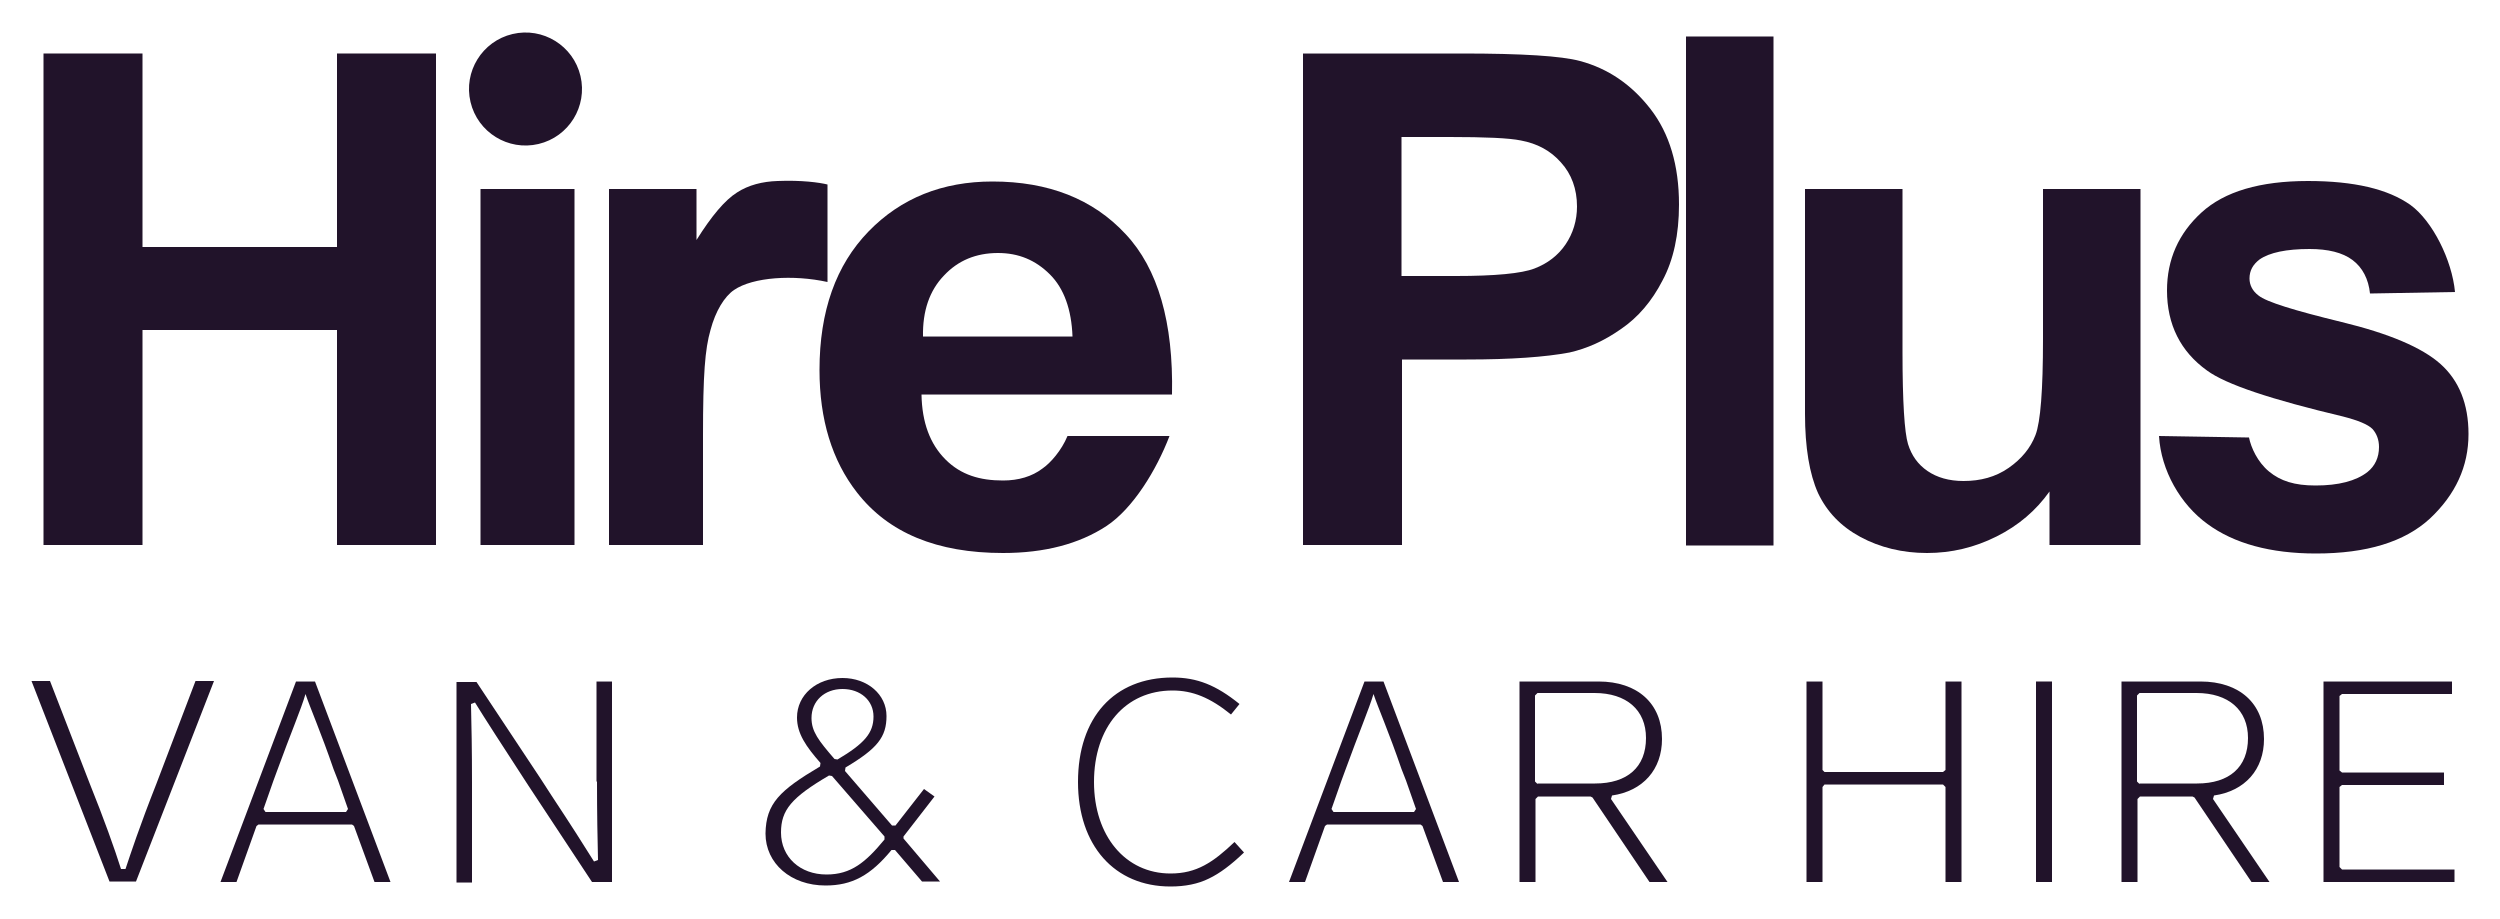
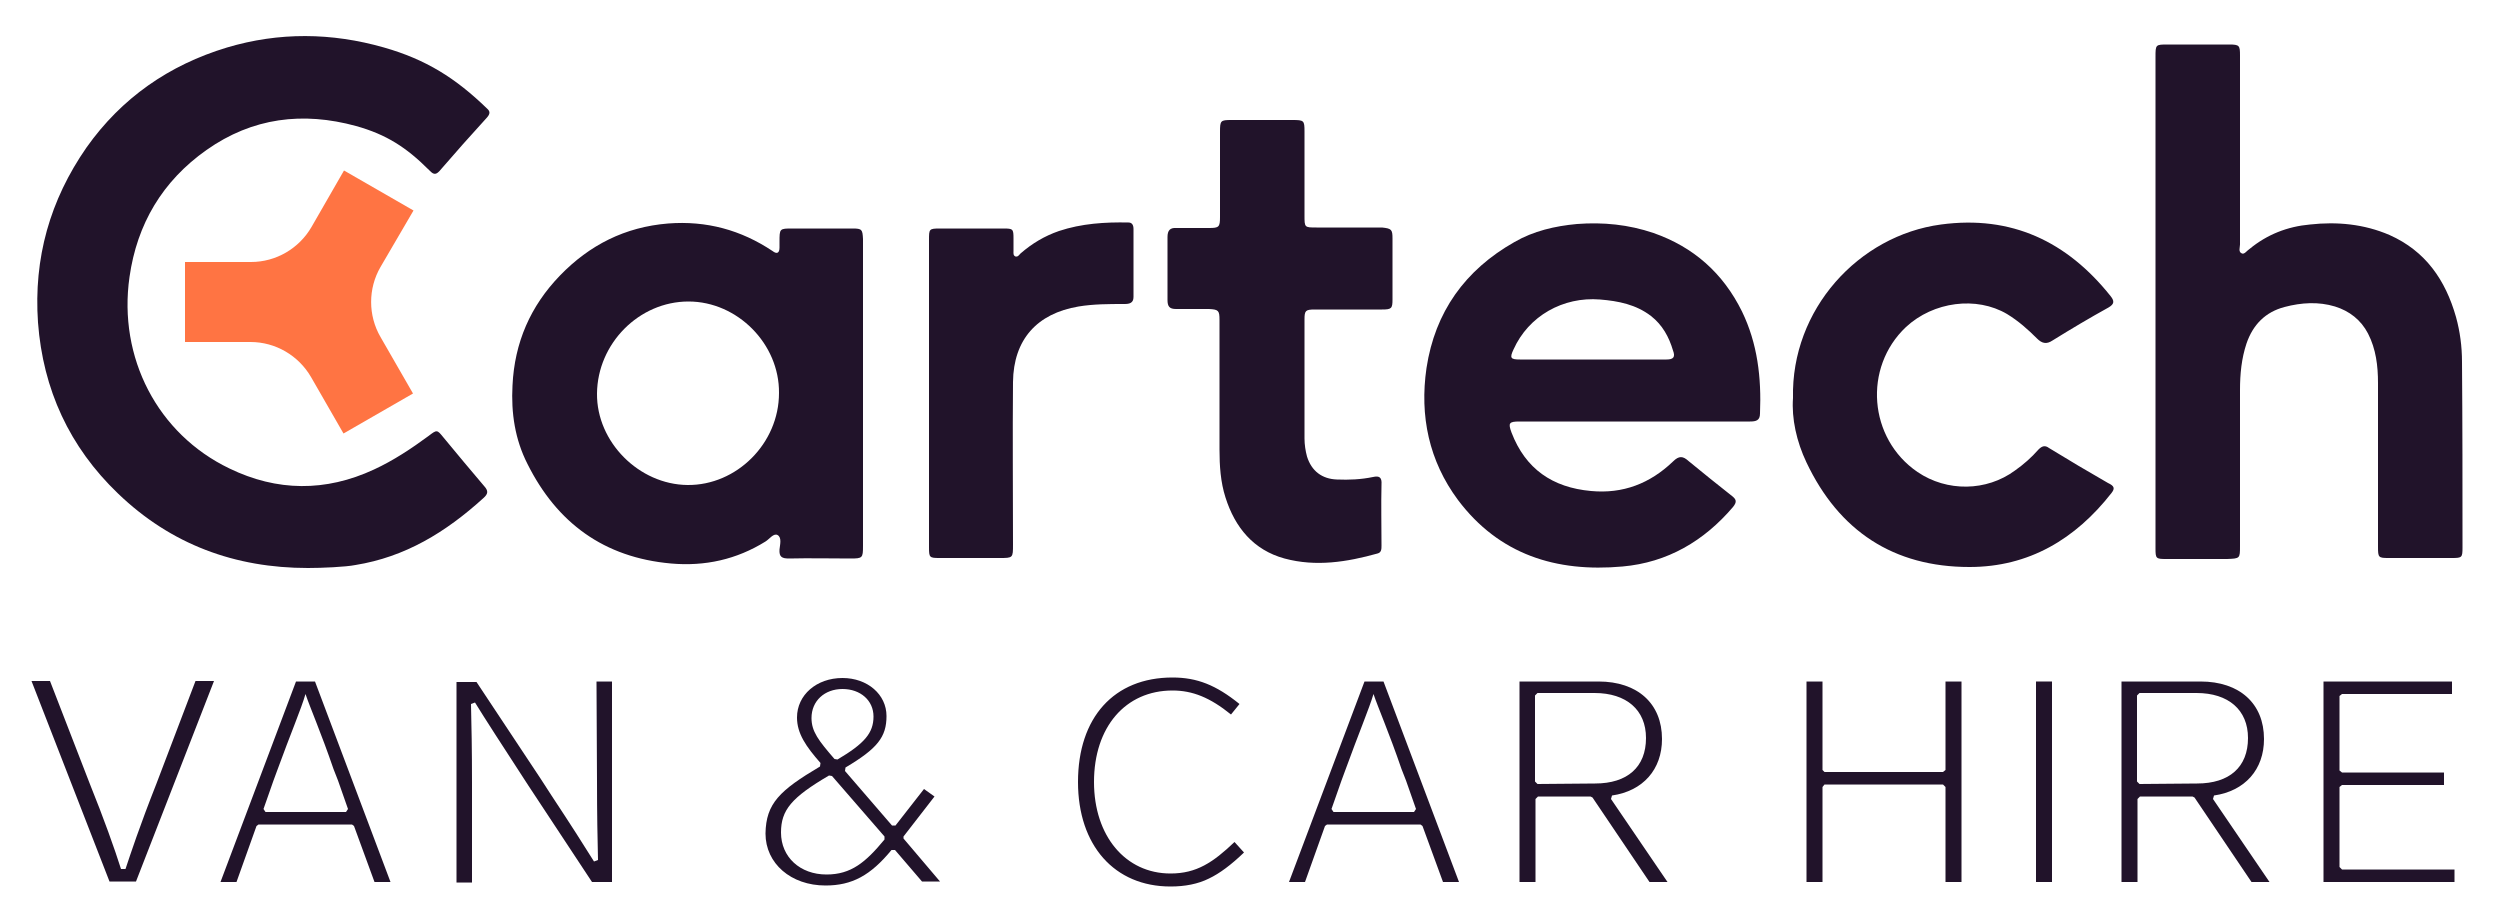
<svg xmlns="http://www.w3.org/2000/svg" version="1.1" id="Layer_1" x="0px" y="0px" viewBox="0 0 500 183.7" style="enable-background:new 0 0 500 183.7;" xml:space="preserve">
  <style type="text/css">
	.st0{fill:#21132A;}
+ 	.st1{fill:#FF7443;}
</style>
-   <g>
-     <polygon class="st0" points="67.4,49.4 28.5,49.4 28.5,10.7 8.7,10.7 8.7,109 28.5,109 28.5,66 67.4,66 67.4,109 87.2,109    87.2,10.7 67.4,10.7  " />
-     <rect x="96.1" y="37.8" class="st0" width="18.8" height="71.2" />
-     <ellipse transform="matrix(0.9732 -0.2298 0.2298 0.9732 -1.2739 24.6316)" class="st0" cx="105.1" cy="17.8" rx="11.3" ry="11.3" />
-     <path class="st0" d="M165.5,56.4V36.9c-1.6-0.4-5.2-0.9-10-0.7c-3,0.1-5.8,0.8-8.1,2.3c-2.4,1.5-5.1,4.7-8.1,9.5V37.8h-17.5V109   h18.8V87c0-12.1,0.4-17.2,1.5-21c1-3.8,2.8-6.7,4.7-8C150.6,55.4,158.7,54.9,165.5,56.4z" />
-     <path class="st0" d="M233.9,87.2h-20.4c-1.2,2.9-3.4,5.4-5,6.5c-2.1,1.6-4.8,2.4-7.9,2.4c-4.6,0-8.4-1.1-11.5-4.2   c-3.1-3.1-4.7-7.4-4.8-13h50.1c0.3-14.4-2.8-25.2-9.3-32.1c-6.5-7-15.4-10.5-26.6-10.5c-10,0-18.3,3.3-24.8,10   c-6.5,6.7-9.8,15.9-9.8,27.7c0,9.9,2.5,18.1,7.5,24.5c6.3,8.1,16,12.1,29.2,12.1c8.3,0,15.2-1.8,20.7-5.4   C226.6,101.7,231.3,94,233.9,87.2z M188.8,55.1c2.8-3,6.4-4.5,10.8-4.5c4.1,0,7.5,1.4,10.4,4.3c2.8,2.8,4.3,7,4.5,12.4h-29.9   C184.5,62.2,185.9,58.1,188.8,55.1z" />
-     <path class="st0" d="M316,12.2c-3.7-1-11.5-1.5-23.6-1.5h-31.8V109h19.8V71.9h12.9c9,0,15.8-0.5,20.6-1.4c3.5-0.8,6.9-2.3,10.3-4.7   c3.4-2.3,6.2-5.6,8.3-9.7c2.2-4.1,3.3-9.2,3.3-15.2c0-7.8-1.9-14.2-5.7-19.1C326.3,16.9,321.6,13.7,316,12.2z M313.1,48.9   c-1.5,2.2-3.6,3.8-6.2,4.8c-2.6,1-7.9,1.5-15.7,1.5h-10.9V27.4h9.6c7.1,0,11.9,0.2,14.3,0.7c3.2,0.6,5.9,2,8,4.4   c2.1,2.3,3.2,5.3,3.2,8.8C315.4,44.1,314.6,46.7,313.1,48.9z" />
-     <rect x="337.2" y="7.3" class="st0" width="17.5" height="101.8" />
-     <path class="st0" d="M410,109h18.1V37.8h-19.5v30c0,10.2-0.5,16.6-1.5,19.2c-1,2.6-2.8,4.8-5.4,6.6c-2.6,1.8-5.6,2.6-9,2.6   c-2.9,0-5.3-0.7-7.2-2c-1.9-1.3-3.2-3.1-3.9-5.4c-0.7-2.3-1.1-8.4-1.1-18.4V37.8H361v45c0,6.7,0.9,12,2.6,15.8   c1.8,3.8,4.6,6.7,8.5,8.8c3.9,2.1,8.4,3.2,13.3,3.2c4.9,0,9.5-1.1,13.9-3.3s7.9-5.2,10.6-9V109z" />
-     <path class="st0" d="M493.7,86.8c0-6-1.9-10.7-5.6-14c-3.7-3.3-10.3-6.1-19.8-8.4c-9.4-2.3-15-4-16.6-5.3c-1.2-0.9-1.8-2.1-1.8-3.4   c0-1.6,0.7-2.8,2-3.8c2-1.4,5.4-2.1,10-2.1c3.7,0,6.6,0.7,8.6,2.2c2,1.5,3.2,3.8,3.5,6.7l17-0.3c-0.6-6.4-4.5-14.2-8.9-17.4   c-4.5-3.2-11.3-4.8-20.5-4.8c-9.6,0-16.7,2.1-21.3,6.3c-4.6,4.2-6.9,9.4-6.9,15.6c0,6.8,2.7,12.2,8,16c3.8,2.8,12.9,5.8,27.2,9.2   c3.1,0.8,5,1.6,5.9,2.5c0.8,0.9,1.3,2.1,1.3,3.6c0,2.1-0.8,3.8-2.3,5c-2.3,1.8-5.8,2.7-10.4,2.7c-4.2,0-7-0.9-9.3-2.8   c-2.3-1.9-3.6-4.8-4-6.8l-18-0.3c0.4,6.9,4.3,13.7,9.7,17.6c5.3,3.9,12.6,5.9,21.7,5.9c10.1,0,17.7-2.3,22.8-7   C491.1,98.9,493.7,93.3,493.7,86.8z" />
-     <path class="st0" d="M31.3,156.7c-3.4,8.6-5.2,14.1-6.2,17.1l-0.9,0c-1.3-4.1-3.4-10-6.3-17.2l-7.9-20.4H6.3l15.6,40.1h5.3   l15.6-40.1h-3.7L31.3,156.7z" />
-     <path class="st0" d="M61.1,136.3h-1.9l-15.1,40.1h3.2l4-11.2l0.4-0.3h18.7l0.4,0.3l4.1,11.2h3.2L63,136.3H61.1z M67.6,156.1l2,5.7   l-0.4,0.6H53.1l-0.4-0.6l2-5.7l0.7-1.9c2.8-7.7,4.8-12.3,5.7-15.4c0.9,2.7,3.1,7.7,5.6,15L67.6,156.1z" />
-     <path class="st0" d="M119.4,156.3c0,6.5,0.1,11.5,0.2,15.7l-0.8,0.3c-1.8-2.9-4.6-7.3-8.5-13.2l-2.2-3.4l-12.8-19.3h-4v40.1h3.1   v-20c0-6.5-0.1-11.5-0.2-15.7l0.8-0.3c1.9,3.1,5.4,8.5,10.6,16.5l12.8,19.4h4v-40.1h-3.1V156.3z" />
-     <path class="st0" d="M180.7,167.3l6.2-8l-2.1-1.5l-5.7,7.3l-0.7,0l-9.4-10.9l0.1-0.7c6.4-3.8,8.2-6.1,8.2-10.3   c0-4.3-3.8-7.6-8.8-7.6c-5.2,0-9.1,3.4-9.1,7.9c0,3.2,1.8,5.8,4.7,9.1l-0.1,0.7c-8.1,4.8-10.8,7.4-10.9,13.4c0,6,5.1,10.4,12,10.4   c5.3,0,9-2,13.2-7.1l0.7,0l5.4,6.3h3.6l-7.3-8.6L180.7,167.3z M162.3,143.6c0-3.4,2.6-5.8,6.2-5.8c3.6,0,6.2,2.3,6.2,5.5   c0,3.3-1.8,5.4-7.2,8.6l-0.6-0.1C163.7,148.1,162.3,146.3,162.3,143.6z M165.3,174.9c-5.3,0-9.1-3.5-9.1-8.4c0-4.5,2.1-7,9.6-11.4   l0.6,0.1l10.5,12.1l0,0.6C173.1,172.5,170.2,174.9,165.3,174.9z" />
-     <path class="st0" d="M234.1,174.7c-9,0-15.3-7.5-15.3-18.3c0-11,6.3-18.3,15.7-18.3c4,0,7.5,1.4,11.7,4.8l1.7-2.1   c-4.7-3.8-8.5-5.3-13.4-5.3c-11.7,0-18.9,8-18.9,20.9c0,12.7,7.3,20.9,18.5,20.9c2.9,0,5.5-0.5,7.7-1.6c2.1-1,4.4-2.7,7-5.2   l-1.9-2.1C242.6,172.5,239.3,174.7,234.1,174.7z" />
-     <path class="st0" d="M272.9,136.3l-15.1,40.1h3.2l4-11.2l0.4-0.3h18.7l0.4,0.3l4.1,11.2h3.2l-15.1-40.1H272.9z M281.2,156.1l2,5.7   l-0.4,0.6h-16.1l-0.4-0.6l2-5.7l0.7-1.9c2.8-7.7,4.8-12.4,5.7-15.4c0.9,2.7,3.1,7.7,5.6,15L281.2,156.1z" />
-     <path class="st0" d="M322.4,159.1c6.2-0.9,10-5.2,10-11.3c0-7.1-4.9-11.5-12.7-11.5h-15.8v40.1h3.2v-16.6l0.5-0.5h10.5l0.4,0.2   l11.4,16.9h3.6l-11.3-16.6L322.4,159.1z M307.5,156.8l-0.5-0.5v-17.2l0.5-0.5h11.4c6.4,0,10.3,3.4,10.3,9c0,5.8-3.7,9.1-10.2,9.1   H307.5z" />
-     <polygon class="st0" points="389.1,154 388.6,154.4 364.9,154.4 364.5,154 364.5,136.3 361.3,136.3 361.3,176.4 364.5,176.4    364.5,157.4 364.9,156.9 388.6,156.9 389.1,157.4 389.1,176.4 392.3,176.4 392.3,136.3 389.1,136.3  " />
-     <rect x="407.2" y="136.3" class="st0" width="3.2" height="40.1" />
-     <path class="st0" d="M442.8,159.1c6.2-0.9,10-5.2,10-11.3c0-7.1-4.9-11.5-12.7-11.5h-15.8v40.1h3.2v-16.6l0.5-0.5h10.5l0.4,0.2   l11.4,16.9h3.6l-11.3-16.6L442.8,159.1z M427.9,156.8l-0.5-0.5v-17.2l0.5-0.5h11.4c6.4,0,10.3,3.4,10.3,9c0,5.8-3.7,9.1-10.2,9.1   H427.9z" />
-     <polygon class="st0" points="467.9,173.4 467.9,157.4 468.4,157 488.8,157 488.8,154.5 468.4,154.5 467.9,154.1 467.9,139.2    468.4,138.8 490.4,138.8 490.4,136.3 464.7,136.3 464.7,176.4 490.9,176.4 490.9,173.9 468.4,173.9  " />
-   </g>
+   <path class="st0" d="M31.3,156.7c-3.4,8.6-5.2,14.1-6.2,17.1h-0.9c-1.3-4.1-3.4-10-6.3-17.2L10,136.2H6.3l15.6,40.1h5.3l15.6-40.1  h-3.7L31.3,156.7z" />
+   <path class="st0" d="M61.1,136.3h-1.9l-15.1,40.1h3.2l4-11.2l0.4-0.3h18.7l0.4,0.3l4.1,11.2h3.2L63,136.3H61.1z M67.6,156.1l2,5.7  l-0.4,0.6H53.1l-0.4-0.6l2-5.7l0.7-1.9c2.8-7.7,4.8-12.3,5.7-15.4c0.9,2.7,3.1,7.7,5.6,15L67.6,156.1z" />
+   <path class="st0" d="M119.4,156.3c0,6.5,0.1,11.5,0.2,15.7l-0.8,0.3c-1.8-2.9-4.6-7.3-8.5-13.2l-2.2-3.4l-12.8-19.3h-4v40.1h3.1v-20  c0-6.5-0.1-11.5-0.2-15.7l0.8-0.3c1.9,3.1,5.4,8.5,10.6,16.5l12.8,19.4h4v-40.1h-3.1L119.4,156.3L119.4,156.3z" />
+   <path class="st0" d="M180.7,167.3l6.2-8l-2.1-1.5l-5.7,7.3h-0.7l-9.4-10.9l0.1-0.7c6.4-3.8,8.2-6.1,8.2-10.3c0-4.3-3.8-7.6-8.8-7.6  c-5.2,0-9.1,3.4-9.1,7.9c0,3.2,1.8,5.8,4.7,9.1l-0.1,0.7c-8.1,4.8-10.8,7.4-10.9,13.4c0,6,5.1,10.4,12,10.4c5.3,0,9-2,13.2-7.1h0.7  l5.4,6.3h3.6l-7.3-8.6L180.7,167.3z M162.3,143.6c0-3.4,2.6-5.8,6.2-5.8c3.6,0,6.2,2.3,6.2,5.5c0,3.3-1.8,5.4-7.2,8.6l-0.6-0.1  C163.7,148.1,162.3,146.3,162.3,143.6z M165.3,174.9c-5.3,0-9.1-3.5-9.1-8.4c0-4.5,2.1-7,9.6-11.4l0.6,0.1l10.5,12.1v0.6  C173.1,172.5,170.2,174.9,165.3,174.9z" />
+   <path class="st0" d="M234.1,174.7c-9,0-15.3-7.5-15.3-18.3c0-11,6.3-18.3,15.7-18.3c4,0,7.5,1.4,11.7,4.8l1.7-2.1  c-4.7-3.8-8.5-5.3-13.4-5.3c-11.7,0-18.9,8-18.9,20.9c0,12.7,7.3,20.9,18.5,20.9c2.9,0,5.5-0.5,7.7-1.6c2.1-1,4.4-2.7,7-5.2  l-1.9-2.1C242.6,172.5,239.3,174.7,234.1,174.7z" />
+   <path class="st0" d="M272.9,136.3l-15.1,40.1h3.2l4-11.2l0.4-0.3h18.7l0.4,0.3l4.1,11.2h3.2l-15.1-40.1L272.9,136.3L272.9,136.3z   M281.2,156.1l2,5.7l-0.4,0.6h-16.1l-0.4-0.6l2-5.7l0.7-1.9c2.8-7.7,4.8-12.4,5.7-15.4c0.9,2.7,3.1,7.7,5.6,15L281.2,156.1z" />
+   <path class="st0" d="M322.4,159.1c6.2-0.9,10-5.2,10-11.3c0-7.1-4.9-11.5-12.7-11.5h-15.8v40.1h3.2v-16.6l0.5-0.5h10.5l0.4,0.2  l11.4,16.9h3.6l-11.3-16.6L322.4,159.1z M307.5,156.8l-0.5-0.5v-17.2l0.5-0.5h11.4c6.4,0,10.3,3.4,10.3,9c0,5.8-3.7,9.1-10.2,9.1  L307.5,156.8L307.5,156.8z" />
+   <polygon class="st0" points="389.1,154 388.6,154.4 364.9,154.4 364.5,154 364.5,136.3 361.3,136.3 361.3,176.4 364.5,176.4   364.5,157.4 364.9,156.9 388.6,156.9 389.1,157.4 389.1,176.4 392.3,176.4 392.3,136.3 389.1,136.3 " />
+   <rect x="407.2" y="136.3" class="st0" width="3.2" height="40.1" />
+   <path class="st0" d="M442.8,159.1c6.2-0.9,10-5.2,10-11.3c0-7.1-4.9-11.5-12.7-11.5h-15.8v40.1h3.2v-16.6l0.5-0.5h10.5l0.4,0.2  l11.4,16.9h3.6l-11.3-16.6L442.8,159.1z M427.9,156.8l-0.5-0.5v-17.2l0.5-0.5h11.4c6.4,0,10.3,3.4,10.3,9c0,5.8-3.7,9.1-10.2,9.1  L427.9,156.8L427.9,156.8z" />
+   <polygon class="st0" points="467.9,173.4 467.9,157.4 468.4,157 488.8,157 488.8,154.5 468.4,154.5 467.9,154.1 467.9,139.2   468.4,138.8 490.4,138.8 490.4,136.3 464.7,136.3 464.7,176.4 490.9,176.4 490.9,173.9 468.4,173.9 " />
+   <path class="st0" d="M170.5,45.7c-4,0-8,0-12,0c-2.6,0-2.6,0-2.6,2.7c0,0.4,0,0.7,0,1.1c0,1.1-0.5,1.4-1.4,0.7  c-6.3-4.2-13.2-6.1-20.9-5.5c-8.6,0.7-15.7,4.3-21.6,10.4c-5.9,6.1-9.1,13.4-9.5,22c-0.3,5.5,0.5,10.8,3,15.7  c5.9,11.8,15.3,18.7,28.7,19.9c6.8,0.6,13.1-0.8,18.9-4.4c0.8-0.5,1.6-1.7,2.4-1.3c0.9,0.5,0.5,1.9,0.4,2.9  c-0.1,1.5,0.5,1.8,1.9,1.8c4.1-0.1,8.2,0,12.3,0c2.4,0,2.5-0.1,2.5-2.5c0-10.1,0-20.2,0-30.4c0-10.3,0-20.7,0-31  C172.5,45.9,172.4,45.7,170.5,45.7z M137.5,97c-9.7-0.1-18.2-8.6-18.1-18.3c0.1-10,8.4-18.4,18.3-18.4c9.8,0,18.2,8.5,18.1,18.3  C155.8,88.7,147.3,97.1,137.5,97z" />
+   <path class="st0" d="M226.7,45.8c0,4.5,0,9,0,13.6c0,1.2-0.8,1.4-1.8,1.4c-3.1,0-6.2,0-9.2,0.5c-8.3,1.4-13,6.6-13.1,15.1  c-0.1,10.8,0,21.7,0,32.5c0,2.7,0,2.7-2.7,2.7c-4,0-8,0-12,0c-2,0-2.1-0.1-2.1-2.1c0-10.3,0-20.6,0-30.8c0-10.2,0-20.5,0-30.7  c0-2.2,0-2.3,2.2-2.3c4.2,0,8.4,0,12.7,0c1.9,0,2,0.1,2,2c0,0.8,0,1.6,0,2.5c0,0.4-0.1,0.9,0.4,1.1c0.5,0.1,0.7-0.3,1-0.6  c2.3-2,4.8-3.5,7.7-4.5c4.5-1.5,9.2-1.8,13.9-1.7C226.4,44.5,226.7,45,226.7,45.8z" />
+   <path class="st0" d="M278.5,47.7c0,4.1,0,8.1,0,12.2c0,1.8-0.2,2-2.1,2c-4.5,0-9,0-13.4,0c-1.9,0-2.1,0.2-2.1,2c0,7.9,0,15.8,0,23.8  c0,1.2,0.2,2.5,0.5,3.6c0.9,2.9,3,4.5,6,4.6c2.4,0.1,4.8,0,7.2-0.5c1.3-0.3,1.8,0.1,1.7,1.5c-0.1,4.1,0,8.1,0,12.2  c0,0.7,0,1.4-0.8,1.6c-6.1,1.7-12.3,2.7-18.6,1c-6.2-1.7-9.9-6.2-11.8-12.2c-1-3.1-1.2-6.4-1.2-9.6c0-3.9,0-7.8,0-11.7  c0-4.7,0-9.5,0-14.2c0-1.9-0.2-2.1-2.1-2.2c-2.2,0-4.4,0-6.6,0c-1.3,0-1.7-0.5-1.7-1.8c0-4.2,0-8.4,0-12.6c0-1.3,0.5-1.9,1.8-1.8  c2.2,0,4.3,0,6.5,0c2,0,2.2-0.2,2.2-2.2c0-5.7,0-11.3,0-17c0-2.3,0.1-2.4,2.3-2.4c4.1,0,8.1,0,12.2,0c2.3,0,2.4,0.1,2.4,2.3  c0,5.6,0,11.2,0,16.8c0,2.4,0,2.4,2.4,2.4c4.4,0,8.7,0,13.1,0C278.3,45.7,278.5,45.9,278.5,47.7z" />
+   <path class="st0" d="M348.4,62.3c-3.8-7.7-9.7-12.9-17.7-15.7c-5-1.7-10.1-2.2-15.3-1.8c-4.4,0.4-8.7,1.4-12.5,3.6  c-9.9,5.6-15.9,14-17.6,25.2c-1.4,9.6,0.5,18.6,6.3,26.4c8.2,10.9,19.6,14.5,32.9,13.3c9-0.8,16.3-5.1,22.1-11.9  c0.8-1,0.7-1.5-0.2-2.2c-2.9-2.3-5.8-4.6-8.7-7c-1.1-1-1.9-1.1-3.1,0.1c-4.6,4.4-10,6.5-16.4,5.9c-7.7-0.7-13.1-4.4-15.9-11.7  c-0.7-1.9-0.5-2.2,1.6-2.2c7.7,0,15.3,0,23,0c7.7,0,15.4,0,23.1,0c1.2,0,2-0.2,2-1.6C352.3,75.5,351.5,68.7,348.4,62.3z M333.3,71.9  c-4.9,0-9.9,0-14.8,0c-4.8,0-9.7,0-14.5,0c-1.9,0-2.1-0.3-1.3-2c3-6.7,9.9-10.6,17.3-10c3.7,0.3,7.2,1,10.2,3.3  c2.3,1.8,3.6,4.2,4.4,6.9C335.1,71.4,334.7,71.9,333.3,71.9z" />
+   <path class="st0" d="M422.3,98.6c-7.2,9.2-16.5,14.8-28.4,14.8c-15.2,0-26.1-7.2-32.6-20.9c-2-4.2-3-8.8-2.7-12.9  c-0.4-17.7,13.1-32.5,29.6-34.7c14.1-1.9,25.2,3.4,33.9,14.3c0.8,1,0.8,1.6-0.4,2.3c-3.8,2.1-7.5,4.3-11.2,6.6  c-1.2,0.8-2.1,0.6-3.1-0.4c-1.8-1.8-3.7-3.5-6-4.9c-6.1-3.6-14.7-2.5-20.2,2.6c-8.6,8.1-7.5,22.3,2.3,29c5.9,4,13.8,3.9,19.5-0.3  c1.7-1.2,3.3-2.6,4.7-4.2c0.7-0.7,1.3-0.9,2.1-0.3c3.9,2.4,7.8,4.7,11.8,7C422.9,97.2,423,97.7,422.3,98.6z" />
+   <path class="st0" d="M492.5,109.5c0,2-0.1,2.1-2.1,2.1c-4.2,0-8.4,0-12.7,0c-2,0-2.1-0.1-2.1-2.2c0-10.9,0-21.9,0-32.8  c0-3.4-0.4-6.8-2-9.9c-1.4-2.7-3.7-4.5-6.6-5.4c-3.3-1-6.7-0.8-10.1,0.1c-3.8,1-6.3,3.5-7.6,7.3c-1,3-1.3,6.1-1.3,9.3  c0,10.4,0,20.8,0,31.2c0,2.5,0,2.5-2.6,2.6c-4.1,0-8.1,0-12.2,0c-2,0-2.1-0.1-2.1-2.1V11.4c0-2.5,0-2.5,2.5-2.5c4.1,0,8.1,0,12.2,0  c2.1,0,2.2,0.2,2.2,2.2c0,12.6,0,25.2,0,37.8c0,0.6-0.4,1.5,0.4,1.8c0.5,0.2,1-0.6,1.5-0.9c3.5-2.9,7.6-4.5,12.1-4.9  c5.4-0.6,10.8-0.1,15.9,2.1c7.2,3.2,11.2,9,13.3,16.4c0.8,2.9,1.2,5.9,1.2,9C492.5,84.7,492.5,97.1,492.5,109.5z" />
+   <path class="st0" d="M97.4,21.7c0.7,0.6,0.6,1.1,0,1.8c-3.2,3.5-6.4,7.1-9.5,10.7c-0.9,1-1.4,0.5-2.1-0.2c-4.5-4.5-8.5-7.1-14.6-8.8  c-10.6-2.9-20.7-1.7-29.9,4.8c-8.8,6.2-13.9,14.8-15.4,25.4c-2.3,16.1,5.6,31.4,20,38.3c9.5,4.6,19.2,4.7,28.9,0.2  c3.9-1.8,7.5-4.2,10.9-6.7c1.7-1.3,1.7-1.3,3,0.3c2.7,3.3,5.5,6.6,8.2,9.8c0.8,0.9,0.7,1.5-0.2,2.3c-7.6,6.9-15.7,11.8-25.6,13.4  c-2,0.4-6.8,0.6-9.5,0.6c-14.6,0-27.4-4.7-38-14.9c-9.7-9.3-15-20.8-16-34.2C6.7,51.6,10,40,17.3,29.5c7-9.9,16.5-16.5,28.1-20  c10.4-3.1,20.9-3,31.4,0C85.2,11.9,91.1,15.6,97.4,21.7z" />
+   <path class="st1" d="M82.7,42.1l-13.9-8l-6.5,11.3c-2.5,4.3-7.1,7-12.1,7H37v16h13.1c5,0,9.6,2.7,12.1,7l6.5,11.3l13.9-8l-6.5-11.3  c-2.5-4.3-2.5-9.7,0-14L82.7,42.1z" />
</svg>
